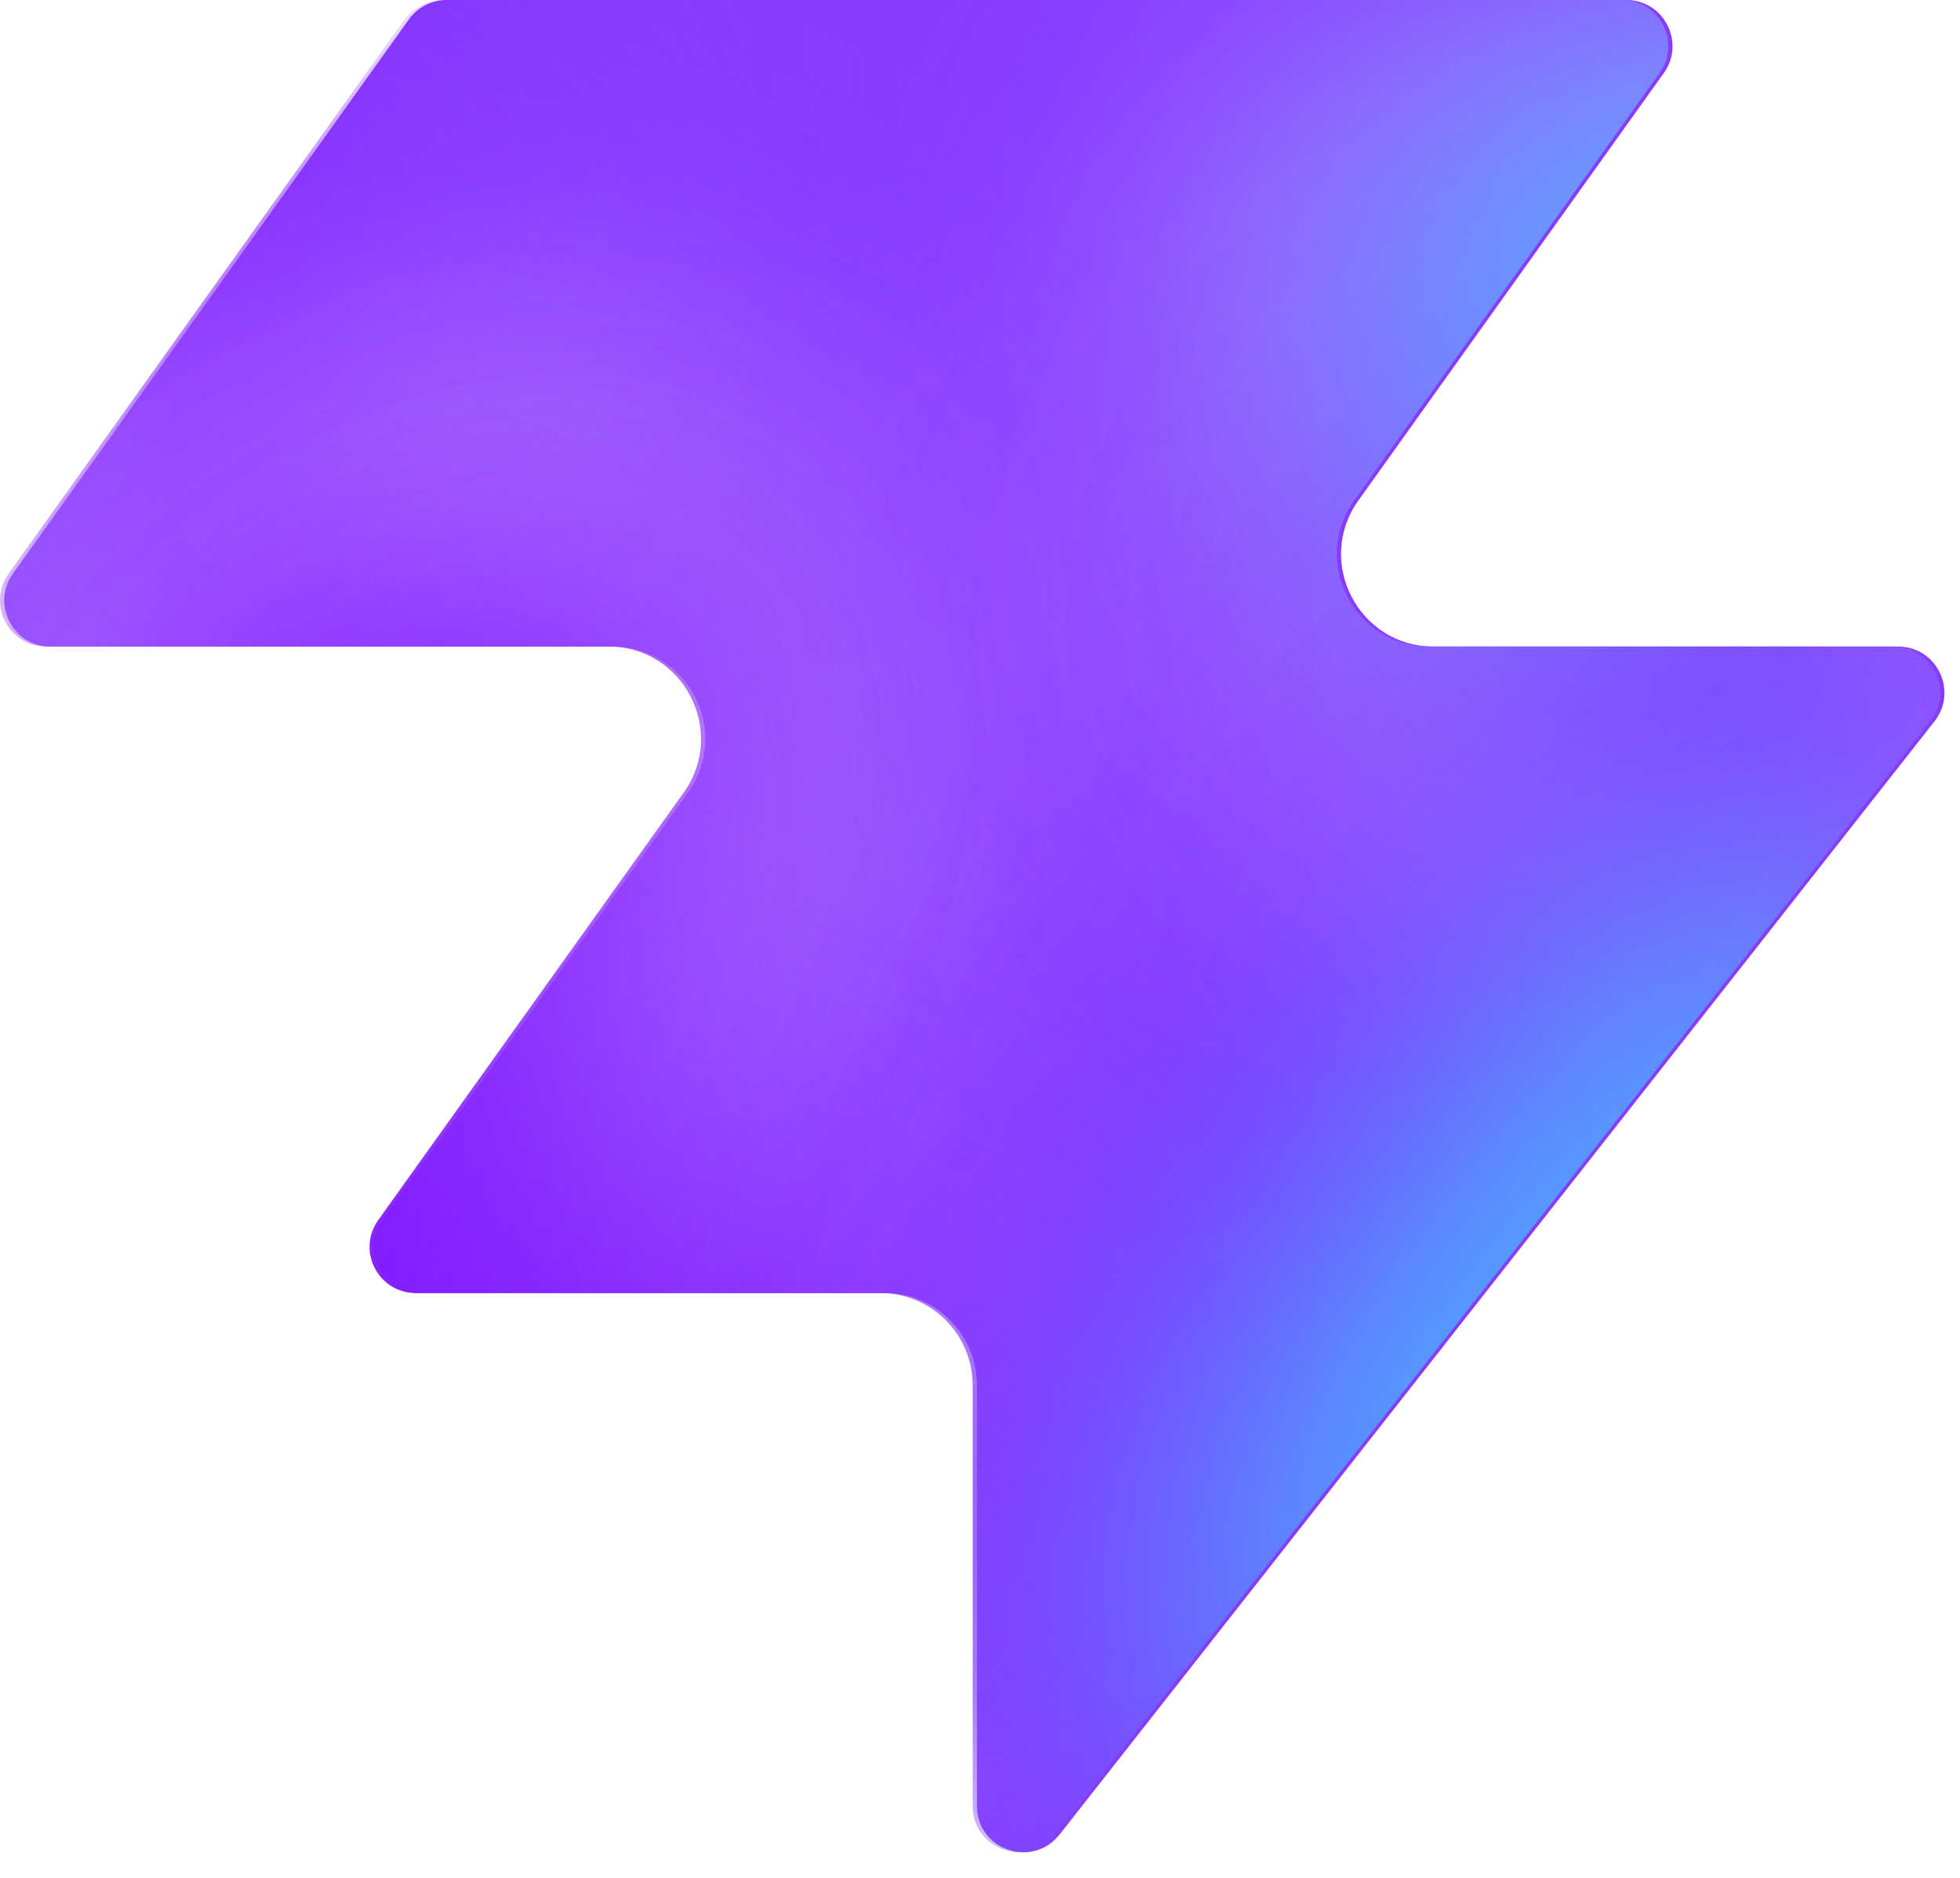
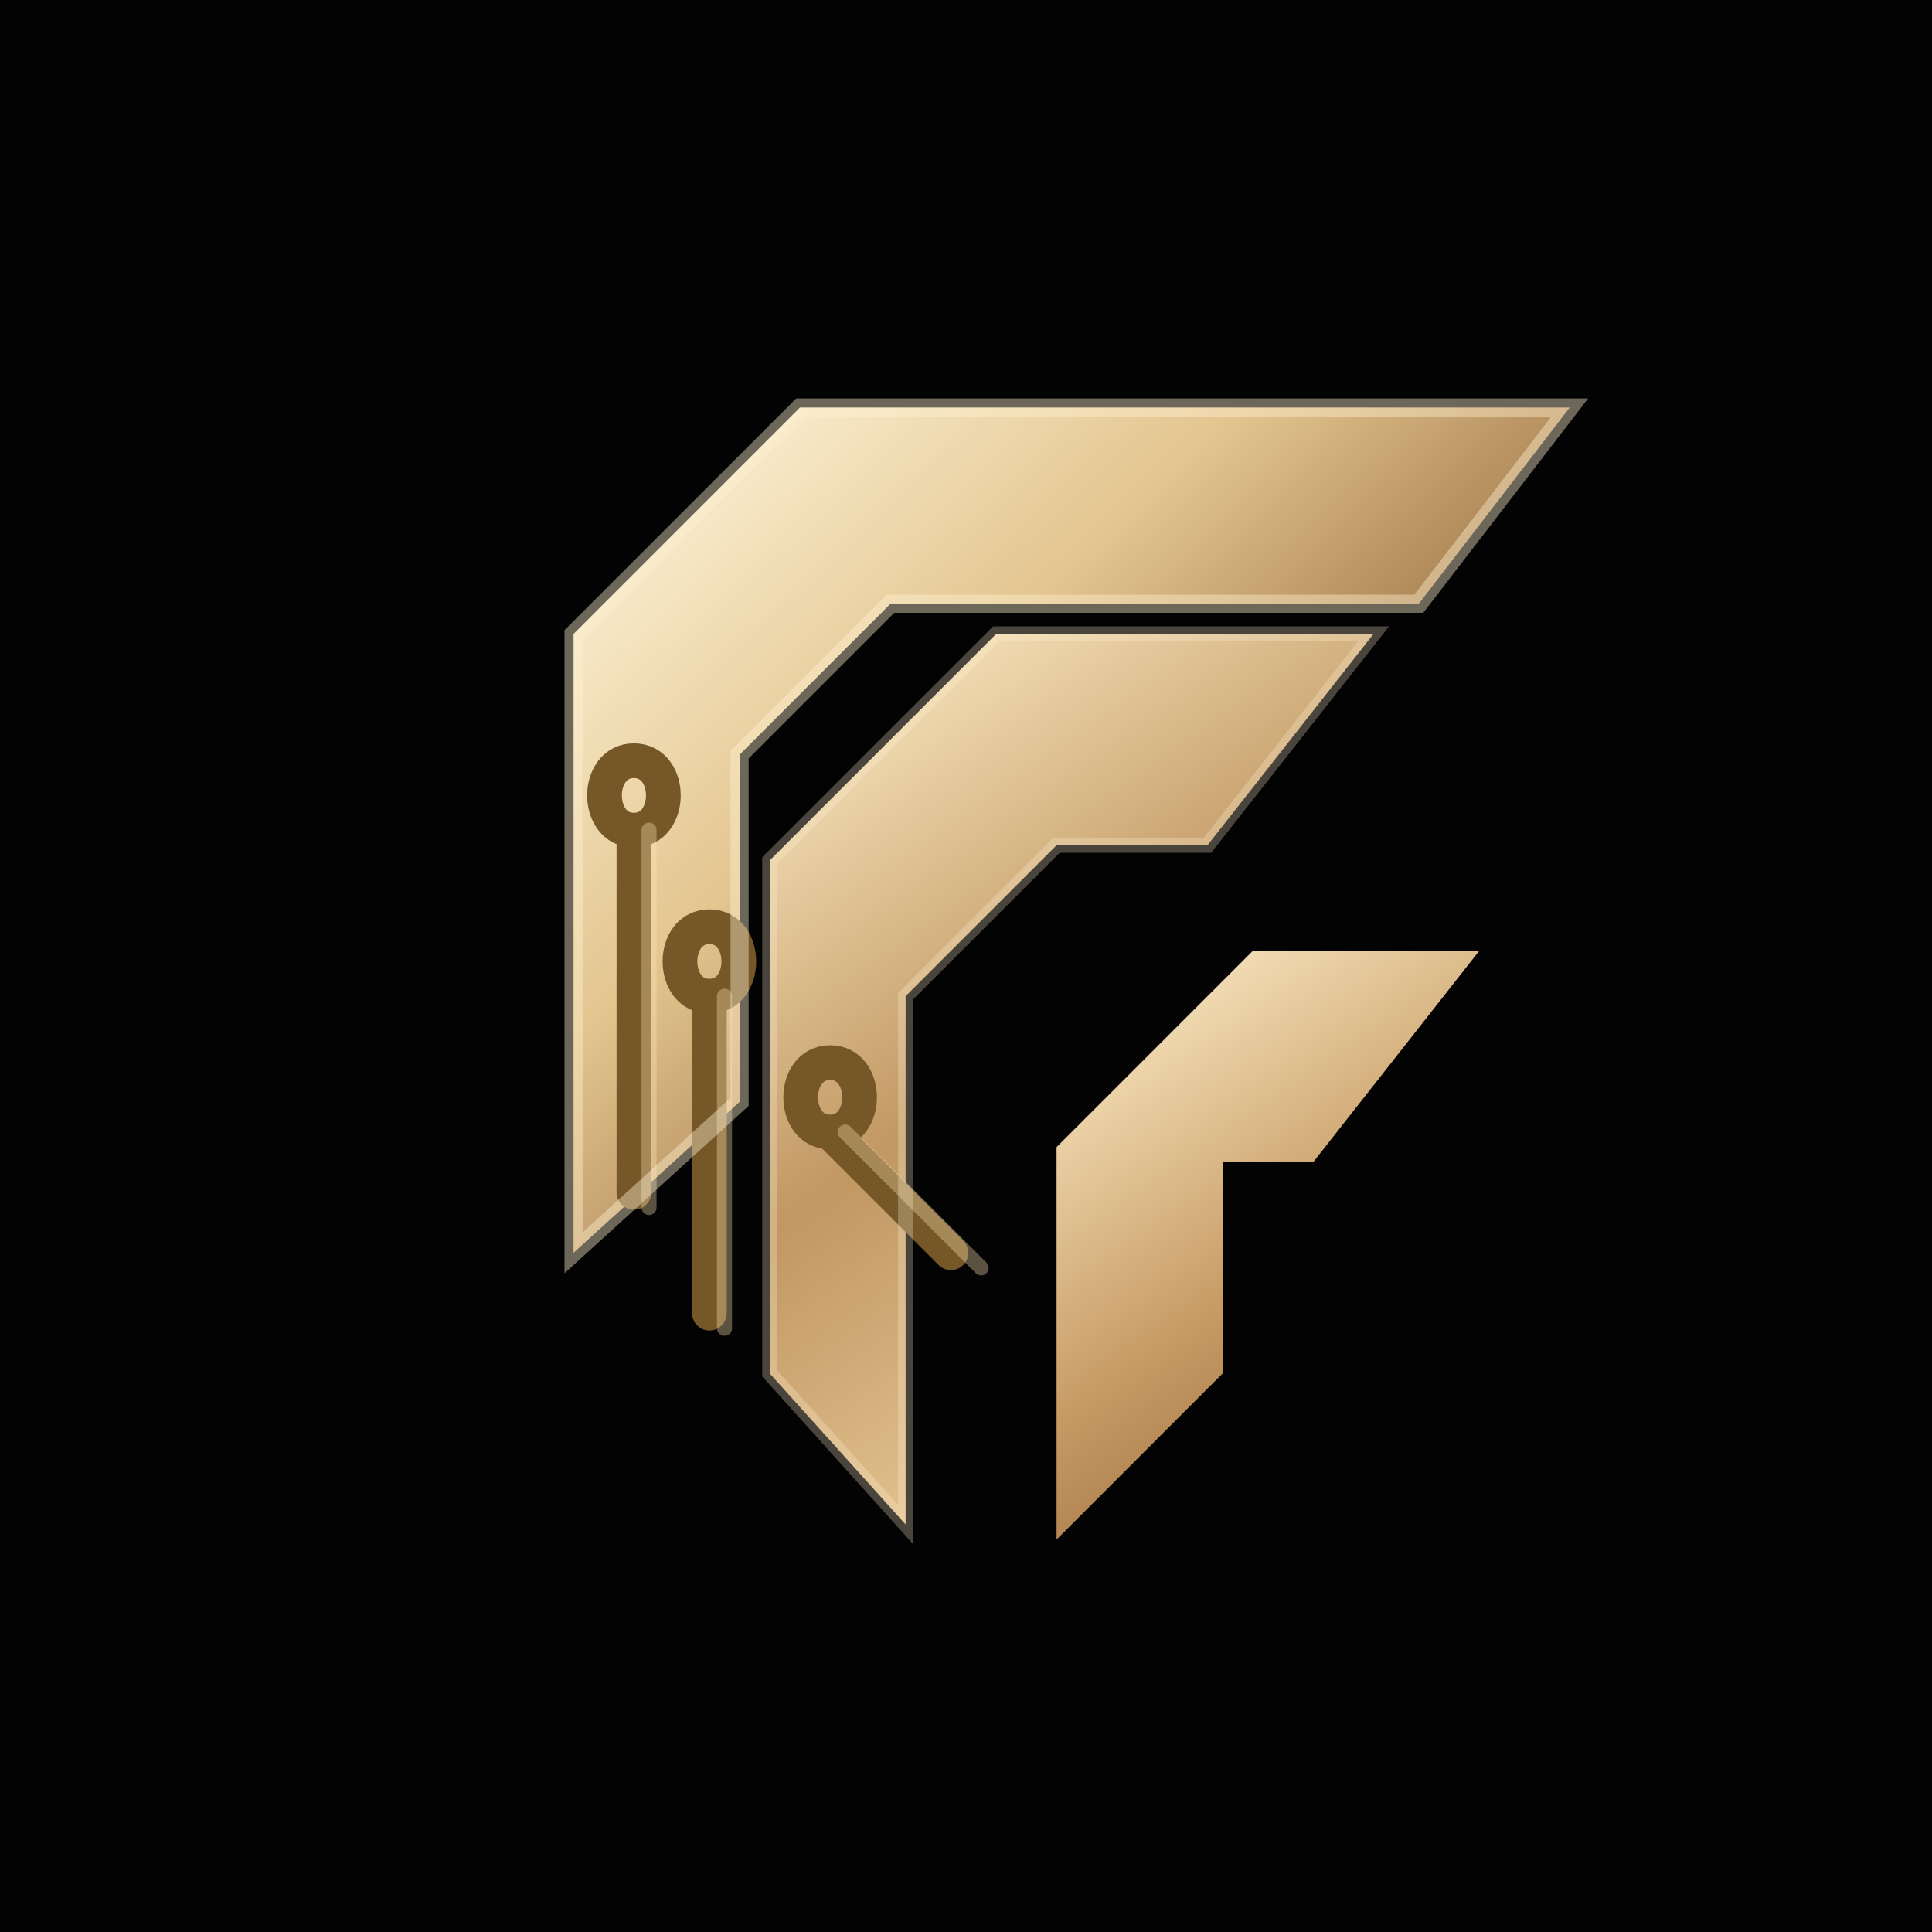
- <svg xmlns="http://www.w3.org/2000/svg" width="48" height="46" fill="none" viewBox="0 0 48 46">
-   <path fill="#863bff" d="M25.946 44.938c-.664.845-2.021.375-2.021-.698V33.937a2.26 2.26 0 0 0-2.262-2.262H10.287c-.92 0-1.456-1.04-.92-1.788l7.48-10.471c1.07-1.497 0-3.578-1.842-3.578H1.237c-.92 0-1.456-1.04-.92-1.788L10.013.474c.214-.297.556-.474.92-.474h28.894c.92 0 1.456 1.04.92 1.788l-7.48 10.471c-1.07 1.498 0 3.579 1.842 3.579h11.377c.943 0 1.473 1.088.89 1.83L25.947 44.94z" style="fill:#863bff;fill:color(display-p3 .525 .23 1);fill-opacity:1" />
-   <mask id="a" width="48" height="46" x="0" y="0" maskUnits="userSpaceOnUse" style="mask-type:alpha">
-     <path fill="#000" d="M25.842 44.938c-.664.844-2.021.375-2.021-.698V33.937a2.26 2.26 0 0 0-2.262-2.262H10.183c-.92 0-1.456-1.04-.92-1.788l7.48-10.471c1.07-1.498 0-3.579-1.842-3.579H1.133c-.92 0-1.456-1.04-.92-1.787L9.91.473c.214-.297.556-.474.92-.474h28.894c.92 0 1.456 1.04.92 1.788l-7.48 10.471c-1.07 1.498 0 3.578 1.842 3.578h11.377c.943 0 1.473 1.088.89 1.832L25.843 44.94z" style="fill:#000;fill-opacity:1" />
-   </mask>
-   <g mask="url(#a)">
-     <g filter="url(#b)">
-       <ellipse cx="5.508" cy="14.704" fill="#ede6ff" rx="5.508" ry="14.704" style="fill:#ede6ff;fill:color(display-p3 .927 .903 1);fill-opacity:1" transform="matrix(.00324 1 1 -.00324 -4.47 31.516)" />
-     </g>
-     <g filter="url(#c)">
-       <ellipse cx="10.399" cy="29.851" fill="#ede6ff" rx="10.399" ry="29.851" style="fill:#ede6ff;fill:color(display-p3 .927 .903 1);fill-opacity:1" transform="matrix(.00324 1 1 -.00324 -39.328 7.883)" />
-     </g>
-     <g filter="url(#d)">
-       <ellipse cx="5.508" cy="30.487" fill="#7e14ff" rx="5.508" ry="30.487" style="fill:#7e14ff;fill:color(display-p3 .492 .077 1);fill-opacity:1" transform="rotate(89.814 -25.913 -14.639)scale(1 -1)" />
-     </g>
-     <g filter="url(#e)">
-       <ellipse cx="5.508" cy="30.599" fill="#7e14ff" rx="5.508" ry="30.599" style="fill:#7e14ff;fill:color(display-p3 .492 .077 1);fill-opacity:1" transform="rotate(89.814 -32.644 -3.334)scale(1 -1)" />
-     </g>
-     <g filter="url(#f)">
-       <ellipse cx="5.508" cy="30.599" fill="#7e14ff" rx="5.508" ry="30.599" style="fill:#7e14ff;fill:color(display-p3 .492 .077 1);fill-opacity:1" transform="matrix(.00324 1 1 -.00324 -34.34 30.47)" />
-     </g>
-     <g filter="url(#g)">
-       <ellipse cx="14.072" cy="22.078" fill="#ede6ff" rx="14.072" ry="22.078" style="fill:#ede6ff;fill:color(display-p3 .927 .903 1);fill-opacity:1" transform="rotate(93.35 24.506 48.493)scale(-1 1)" />
-     </g>
-     <g filter="url(#h)">
-       <ellipse cx="3.47" cy="21.501" fill="#7e14ff" rx="3.47" ry="21.501" style="fill:#7e14ff;fill:color(display-p3 .492 .077 1);fill-opacity:1" transform="rotate(89.009 28.708 47.59)scale(-1 1)" />
-     </g>
-     <g filter="url(#i)">
-       <ellipse cx="3.47" cy="21.501" fill="#7e14ff" rx="3.47" ry="21.501" style="fill:#7e14ff;fill:color(display-p3 .492 .077 1);fill-opacity:1" transform="rotate(89.009 28.708 47.59)scale(-1 1)" />
-     </g>
-     <g filter="url(#j)">
-       <ellipse cx=".387" cy="8.972" fill="#7e14ff" rx="4.407" ry="29.108" style="fill:#7e14ff;fill:color(display-p3 .492 .077 1);fill-opacity:1" transform="rotate(39.51 .387 8.972)" />
-     </g>
-     <g filter="url(#k)">
-       <ellipse cx="47.523" cy="-6.092" fill="#7e14ff" rx="4.407" ry="29.108" style="fill:#7e14ff;fill:color(display-p3 .492 .077 1);fill-opacity:1" transform="rotate(37.892 47.523 -6.092)" />
-     </g>
-     <g filter="url(#l)">
-       <ellipse cx="41.412" cy="6.333" fill="#47bfff" rx="5.971" ry="9.665" style="fill:#47bfff;fill:color(display-p3 .28 .748 1);fill-opacity:1" transform="rotate(37.892 41.412 6.333)" />
-     </g>
-     <g filter="url(#m)">
-       <ellipse cx="-1.879" cy="38.332" fill="#7e14ff" rx="4.407" ry="29.108" style="fill:#7e14ff;fill:color(display-p3 .492 .077 1);fill-opacity:1" transform="rotate(37.892 -1.88 38.332)" />
-     </g>
-     <g filter="url(#n)">
-       <ellipse cx="-1.879" cy="38.332" fill="#7e14ff" rx="4.407" ry="29.108" style="fill:#7e14ff;fill:color(display-p3 .492 .077 1);fill-opacity:1" transform="rotate(37.892 -1.88 38.332)" />
-     </g>
-     <g filter="url(#o)">
-       <ellipse cx="35.651" cy="29.907" fill="#7e14ff" rx="4.407" ry="29.108" style="fill:#7e14ff;fill:color(display-p3 .492 .077 1);fill-opacity:1" transform="rotate(37.892 35.651 29.907)" />
-     </g>
-     <g filter="url(#p)">
-       <ellipse cx="38.418" cy="32.4" fill="#47bfff" rx="5.971" ry="15.297" style="fill:#47bfff;fill:color(display-p3 .28 .748 1);fill-opacity:1" transform="rotate(37.892 38.418 32.4)" />
-     </g>
-   </g>
+ <svg xmlns="http://www.w3.org/2000/svg" width="128" height="128" viewBox="0 0 128 128" fill="none">
+   <rect width="128" height="128" fill="#030303" />
+   <path d="M38 83V42L53 27H104L94 40H59L49 50V73L38 83Z" fill="url(#goldOuter)" />
+   <path d="M51 91V57L66 42H91L80 56H70L60 66V101L51 91Z" fill="url(#goldInner)" />
+   <path d="M70 102V76L83 63H98L87 77H81V91L70 102Z" fill="url(#goldLower)" />
+   <path d="M42 55V79M47 66V87M55 75L63 83M42 55C44.6 55 44.6 50.4 42 50.4C39.4 50.4 39.4 55 42 55ZM47 66C49.6 66 49.6 61.4 47 61.4C44.4 61.4 44.4 66 47 66ZM55 75C57.6 75 57.6 70.4 55 70.4C52.4 70.4 52.4 75 55 75Z" stroke="#765728" stroke-width="2.3" stroke-linecap="round" />
+   <path d="M43 55V80M48 66V88M56 75L65 84" stroke="#FFE6B6" stroke-opacity="0.35" stroke-width="1" stroke-linecap="round" />
+   <path d="M38 83V42L53 27H104L94 40H59L49 50V73L38 83Z" stroke="#FFF0D2" stroke-opacity="0.42" stroke-width="1.2" />
+   <path d="M51 91V57L66 42H91L80 56H70L60 66V101L51 91Z" stroke="#FFF0D2" stroke-opacity="0.28" stroke-width="1" />
  <defs>
-     <filter id="b" width="60.045" height="41.654" x="-19.77" y="16.149" color-interpolation-filters="sRGB" filterUnits="userSpaceOnUse">
-       <feFlood flood-opacity="0" result="BackgroundImageFix" />
-       <feBlend in="SourceGraphic" in2="BackgroundImageFix" result="shape" />
-       <feGaussianBlur result="effect1_foregroundBlur_2002_17158" stdDeviation="7.659" />
-     </filter>
-     <filter id="c" width="90.34" height="51.437" x="-54.613" y="-7.533" color-interpolation-filters="sRGB" filterUnits="userSpaceOnUse">
-       <feFlood flood-opacity="0" result="BackgroundImageFix" />
-       <feBlend in="SourceGraphic" in2="BackgroundImageFix" result="shape" />
-       <feGaussianBlur result="effect1_foregroundBlur_2002_17158" stdDeviation="7.659" />
-     </filter>
-     <filter id="d" width="79.355" height="29.4" x="-49.64" y="2.03" color-interpolation-filters="sRGB" filterUnits="userSpaceOnUse">
-       <feFlood flood-opacity="0" result="BackgroundImageFix" />
-       <feBlend in="SourceGraphic" in2="BackgroundImageFix" result="shape" />
-       <feGaussianBlur result="effect1_foregroundBlur_2002_17158" stdDeviation="4.596" />
-     </filter>
-     <filter id="e" width="79.579" height="29.4" x="-45.045" y="20.029" color-interpolation-filters="sRGB" filterUnits="userSpaceOnUse">
-       <feFlood flood-opacity="0" result="BackgroundImageFix" />
-       <feBlend in="SourceGraphic" in2="BackgroundImageFix" result="shape" />
-       <feGaussianBlur result="effect1_foregroundBlur_2002_17158" stdDeviation="4.596" />
-     </filter>
-     <filter id="f" width="79.579" height="29.4" x="-43.513" y="21.178" color-interpolation-filters="sRGB" filterUnits="userSpaceOnUse">
-       <feFlood flood-opacity="0" result="BackgroundImageFix" />
-       <feBlend in="SourceGraphic" in2="BackgroundImageFix" result="shape" />
-       <feGaussianBlur result="effect1_foregroundBlur_2002_17158" stdDeviation="4.596" />
-     </filter>
-     <filter id="g" width="74.749" height="58.852" x="15.756" y="-17.901" color-interpolation-filters="sRGB" filterUnits="userSpaceOnUse">
-       <feFlood flood-opacity="0" result="BackgroundImageFix" />
-       <feBlend in="SourceGraphic" in2="BackgroundImageFix" result="shape" />
-       <feGaussianBlur result="effect1_foregroundBlur_2002_17158" stdDeviation="7.659" />
-     </filter>
-     <filter id="h" width="61.377" height="25.362" x="23.548" y="2.284" color-interpolation-filters="sRGB" filterUnits="userSpaceOnUse">
-       <feFlood flood-opacity="0" result="BackgroundImageFix" />
-       <feBlend in="SourceGraphic" in2="BackgroundImageFix" result="shape" />
-       <feGaussianBlur result="effect1_foregroundBlur_2002_17158" stdDeviation="4.596" />
-     </filter>
-     <filter id="i" width="61.377" height="25.362" x="23.548" y="2.284" color-interpolation-filters="sRGB" filterUnits="userSpaceOnUse">
-       <feFlood flood-opacity="0" result="BackgroundImageFix" />
-       <feBlend in="SourceGraphic" in2="BackgroundImageFix" result="shape" />
-       <feGaussianBlur result="effect1_foregroundBlur_2002_17158" stdDeviation="4.596" />
-     </filter>
-     <filter id="j" width="56.045" height="63.649" x="-27.636" y="-22.853" color-interpolation-filters="sRGB" filterUnits="userSpaceOnUse">
-       <feFlood flood-opacity="0" result="BackgroundImageFix" />
-       <feBlend in="SourceGraphic" in2="BackgroundImageFix" result="shape" />
-       <feGaussianBlur result="effect1_foregroundBlur_2002_17158" stdDeviation="4.596" />
-     </filter>
-     <filter id="k" width="54.814" height="64.646" x="20.116" y="-38.415" color-interpolation-filters="sRGB" filterUnits="userSpaceOnUse">
-       <feFlood flood-opacity="0" result="BackgroundImageFix" />
-       <feBlend in="SourceGraphic" in2="BackgroundImageFix" result="shape" />
-       <feGaussianBlur result="effect1_foregroundBlur_2002_17158" stdDeviation="4.596" />
-     </filter>
-     <filter id="l" width="33.541" height="35.313" x="24.641" y="-11.323" color-interpolation-filters="sRGB" filterUnits="userSpaceOnUse">
-       <feFlood flood-opacity="0" result="BackgroundImageFix" />
-       <feBlend in="SourceGraphic" in2="BackgroundImageFix" result="shape" />
-       <feGaussianBlur result="effect1_foregroundBlur_2002_17158" stdDeviation="4.596" />
-     </filter>
-     <filter id="m" width="54.814" height="64.646" x="-29.286" y="6.009" color-interpolation-filters="sRGB" filterUnits="userSpaceOnUse">
-       <feFlood flood-opacity="0" result="BackgroundImageFix" />
-       <feBlend in="SourceGraphic" in2="BackgroundImageFix" result="shape" />
-       <feGaussianBlur result="effect1_foregroundBlur_2002_17158" stdDeviation="4.596" />
-     </filter>
-     <filter id="n" width="54.814" height="64.646" x="-29.286" y="6.009" color-interpolation-filters="sRGB" filterUnits="userSpaceOnUse">
-       <feFlood flood-opacity="0" result="BackgroundImageFix" />
-       <feBlend in="SourceGraphic" in2="BackgroundImageFix" result="shape" />
-       <feGaussianBlur result="effect1_foregroundBlur_2002_17158" stdDeviation="4.596" />
-     </filter>
-     <filter id="o" width="54.814" height="64.646" x="8.244" y="-2.416" color-interpolation-filters="sRGB" filterUnits="userSpaceOnUse">
-       <feFlood flood-opacity="0" result="BackgroundImageFix" />
-       <feBlend in="SourceGraphic" in2="BackgroundImageFix" result="shape" />
-       <feGaussianBlur result="effect1_foregroundBlur_2002_17158" stdDeviation="4.596" />
-     </filter>
-     <filter id="p" width="39.409" height="43.623" x="18.713" y="10.588" color-interpolation-filters="sRGB" filterUnits="userSpaceOnUse">
-       <feFlood flood-opacity="0" result="BackgroundImageFix" />
-       <feBlend in="SourceGraphic" in2="BackgroundImageFix" result="shape" />
-       <feGaussianBlur result="effect1_foregroundBlur_2002_17158" stdDeviation="4.596" />
-     </filter>
+     <linearGradient id="goldOuter" x1="42" y1="27" x2="98" y2="86" gradientUnits="userSpaceOnUse">
+       <stop stop-color="#FFF7DE" />
+       <stop offset="0.34" stop-color="#E3C58F" />
+       <stop offset="0.64" stop-color="#9C7143" />
+       <stop offset="1" stop-color="#F6DCA8" />
+     </linearGradient>
+     <linearGradient id="goldInner" x1="52" y1="43" x2="91" y2="98" gradientUnits="userSpaceOnUse">
+       <stop stop-color="#FFEFC9" />
+       <stop offset="0.46" stop-color="#C19762" />
+       <stop offset="1" stop-color="#F8DFAD" />
+     </linearGradient>
+     <linearGradient id="goldLower" x1="71" y1="64" x2="96" y2="100" gradientUnits="userSpaceOnUse">
+       <stop stop-color="#FFF0CC" />
+       <stop offset="0.55" stop-color="#C79B64" />
+       <stop offset="1" stop-color="#8D5E35" />
+     </linearGradient>
  </defs>
</svg>
